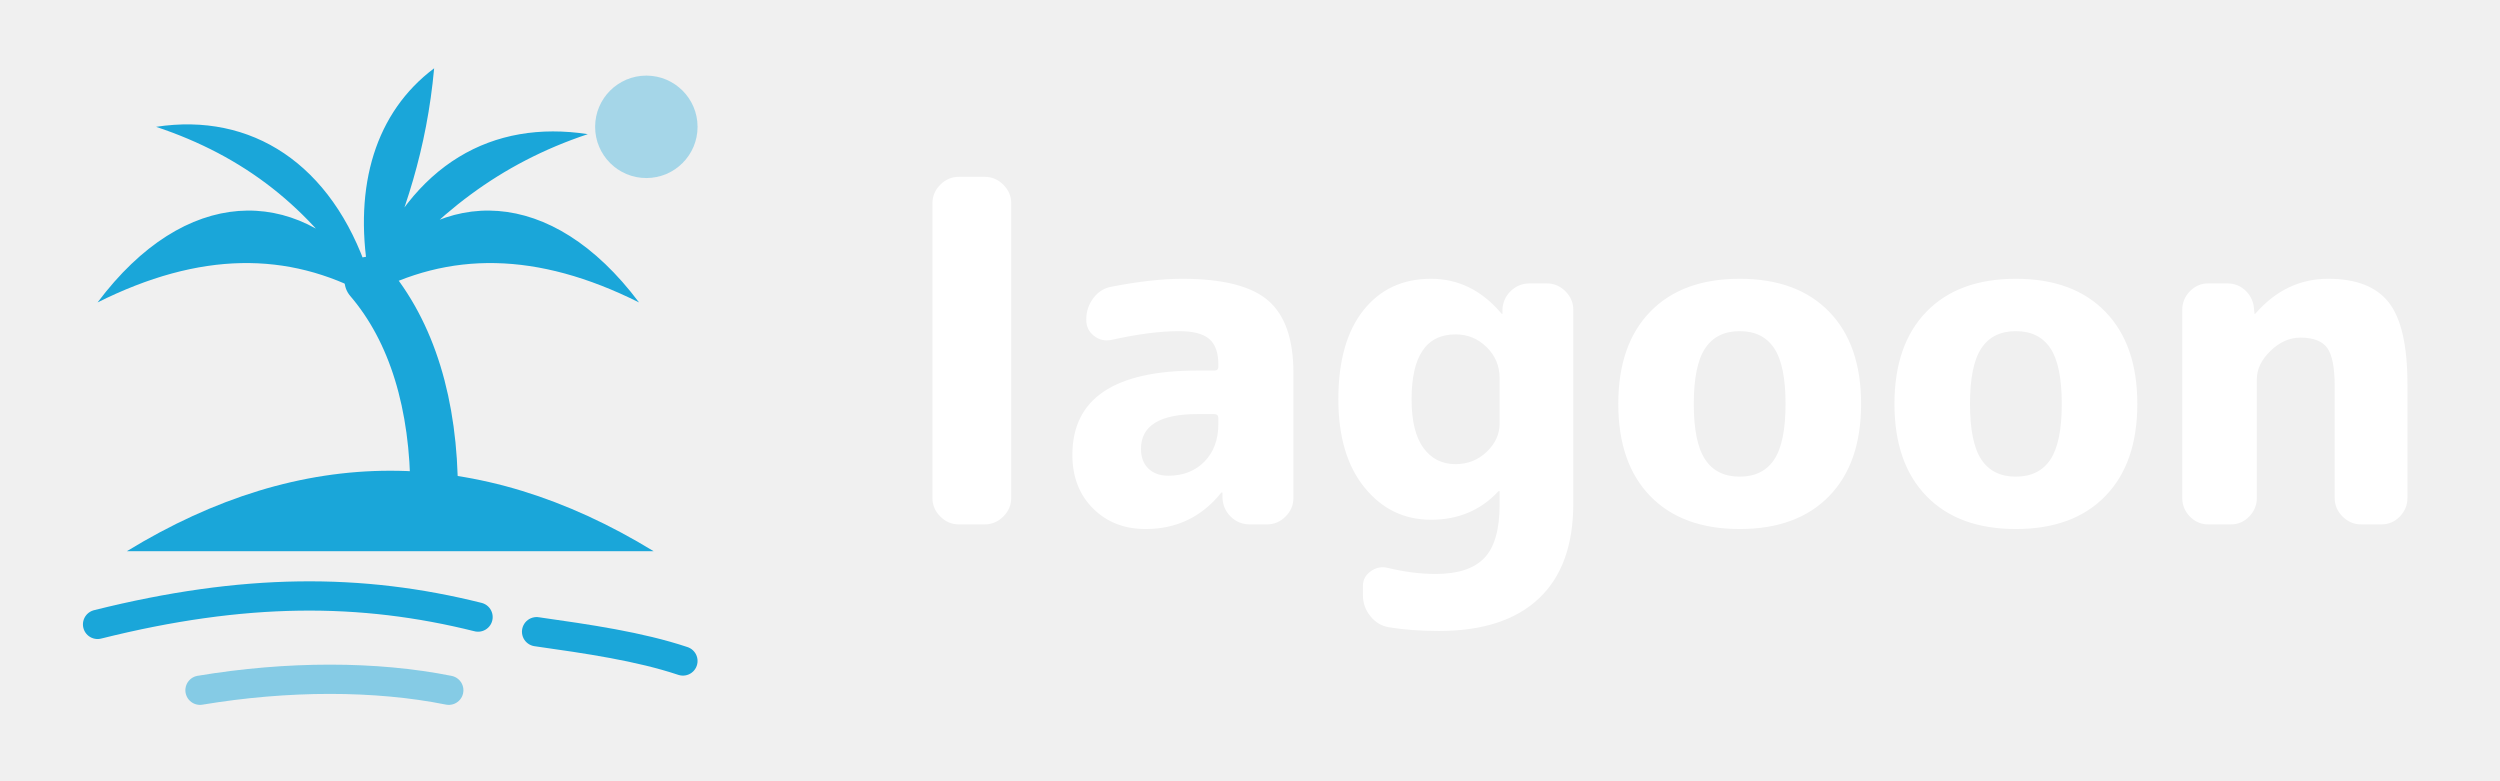
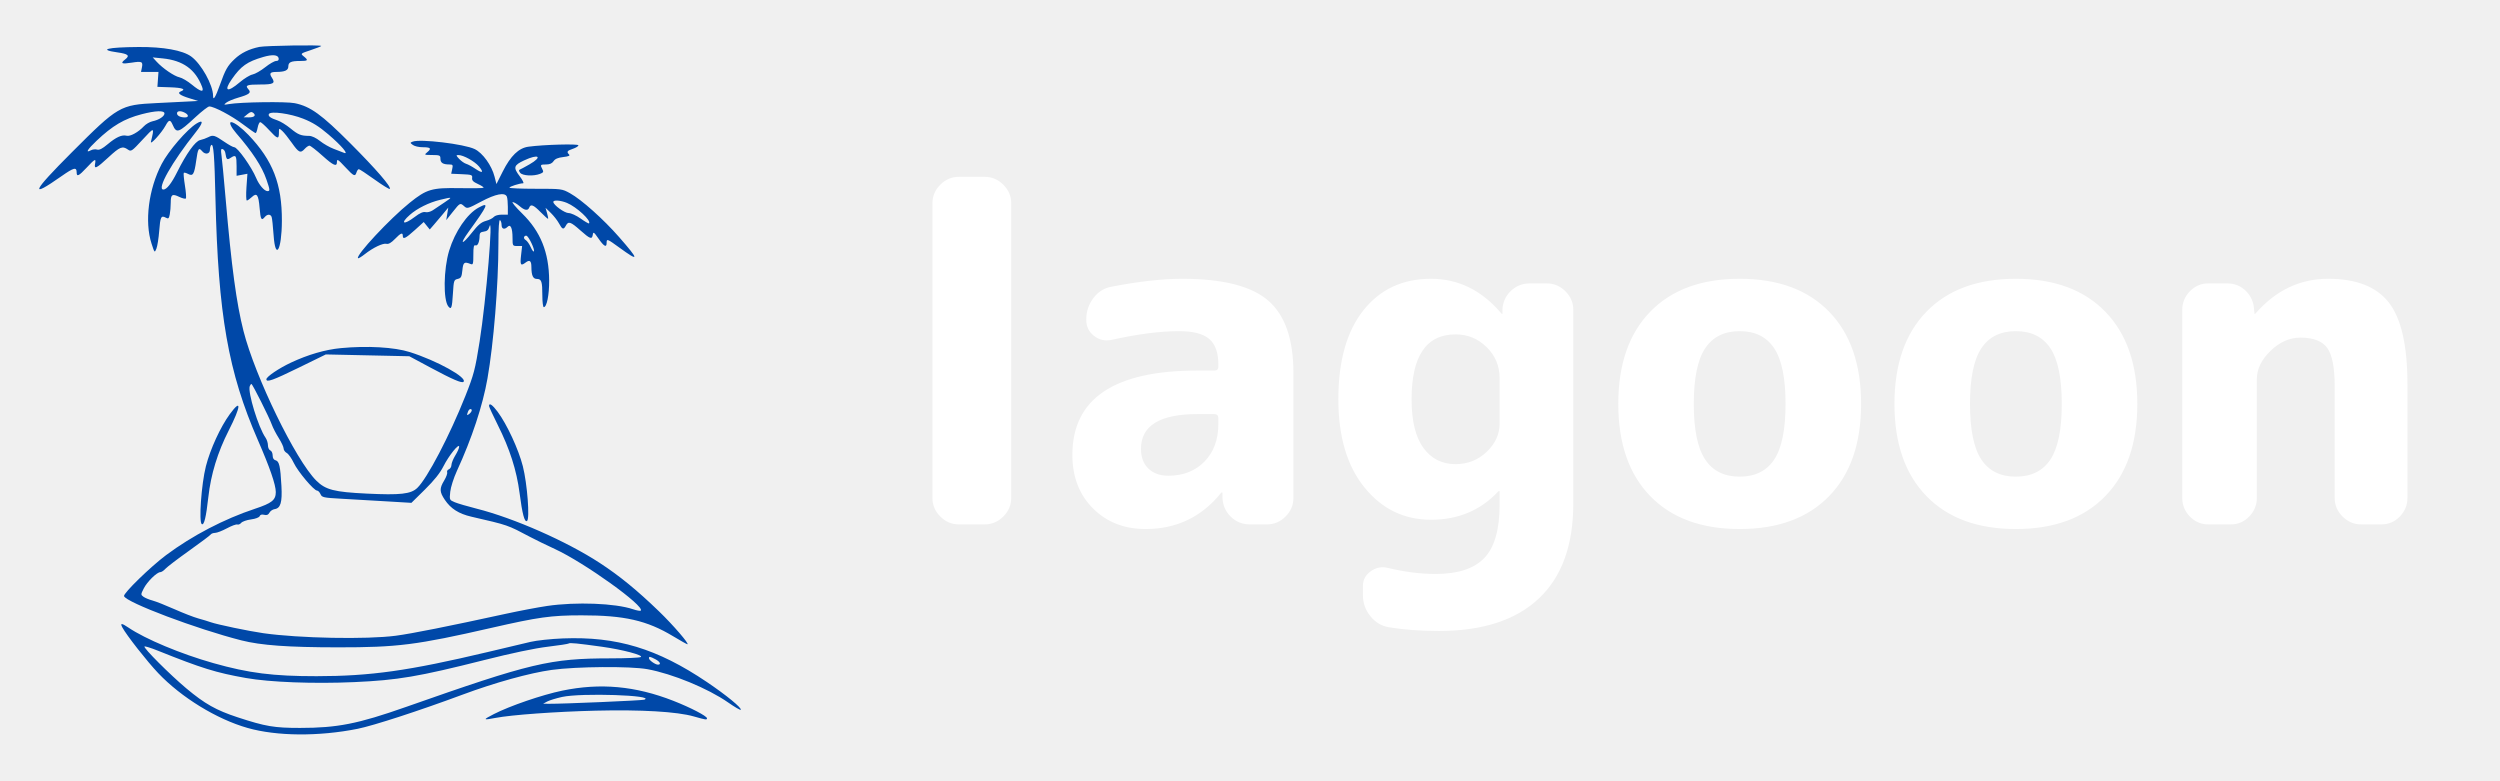
<svg xmlns="http://www.w3.org/2000/svg" viewBox="0 0 410 128" width="410" height="128">
  <g transform="translate(4 4)">
    <g transform="scale(1.2)">
-       <circle cx="85" cy="14" r="7" fill="#1aa6d9" opacity=".35" />
-       <path d="M14 72Q50 50 86 72Z" fill="#1aa6d9" />
-       <path d="M56 64C56 52 53 42 47 35" fill="none" stroke="#1aa6d9" stroke-width="6.5" stroke-linecap="round" />
-       <path d="M47 34C37 22 22 22 10 38C24 31 36 31 47 37ZM47 34C42 19 31 12 18 14C30 18 39 25 46 36ZM47 34C45 22 48 12 56 6C55 17 52 26 48 35ZM47 34C53 19 64 13 77 15C65 19 56 26 48 36ZM47 34C57 22 72 22 84 38C70 31 58 31 47 37Z" fill="#1aa6d9" />
-       <path d="M10 82C30 77 46 77 62 81" fill="none" stroke="#1aa6d9" stroke-width="4" stroke-linecap="round" />
-       <path d="M70 83C77 84 84 85 90 87" fill="none" stroke="#1aa6d9" stroke-width="4" stroke-linecap="round" />
-       <path d="M24 91C36 89 48 89 58 91" fill="none" stroke="#1aa6d9" stroke-width="4" stroke-linecap="round" opacity=".5" />
+       <path transform="translate(-3.786 -3.571) scale(0.21429)" fill="#0048a8" fill-rule="evenodd" d="M 167.500 31.034 C 160.983 32.362, 155.745 34.944, 151.668 38.839 C 147.176 43.130, 145.875 45.426, 142.383 55.223 C 139.542 63.194, 138 65.661, 138 62.235 C 138 55.337, 130.459 41.794, 124.022 37.131 C 118.570 33.181, 106.294 30.968, 90.500 31.086 C 70.350 31.236, 64.449 32.752, 77.085 34.532 C 83.860 35.486, 85.073 36.571, 82.015 38.939 C 78.624 41.564, 79.631 42.097, 86.054 41.074 C 92.604 40.032, 93.372 40.388, 92.626 44.121 L 92.050 47 97.615 47 L 103.180 47 102.840 51.750 L 102.500 56.500 110.750 56.790 C 118.518 57.064, 120.989 58.023, 117.437 59.386 C 114.889 60.364, 116.733 61.860, 122.801 63.737 L 128.500 65.500 123.500 65.771 C 120.750 65.921, 111.073 66.404, 101.996 66.845 C 78.680 67.979, 77.473 68.679, 47.929 98.246 C 22.458 123.737, 20.590 128.046, 41.325 113.474 C 49.203 107.938, 51 107.490, 51 111.059 C 51 114.058, 52.332 113.421, 57.403 108 C 62.717 102.320, 63.427 101.988, 62.755 105.500 C 62.027 109.312, 63.576 108.580, 71.223 101.500 C 78.580 94.689, 80.189 94.043, 83.690 96.496 C 85.726 97.921, 86.162 97.628, 92.975 90.246 C 100.647 81.933, 100.677 81.941, 98.367 91.500 C 97.760 94.012, 105.154 85.873, 107.680 81.250 C 109.846 77.284, 110.688 77.192, 112.251 80.750 C 114.697 86.318, 115.864 85.926, 126.673 75.904 C 130.768 72.107, 134.777 69, 135.581 69 C 138.646 69, 149.800 74.907, 156.995 80.340 C 161.117 83.453, 164.780 86, 165.134 86 C 165.488 86, 166.073 84.425, 166.434 82.500 C 166.795 80.575, 167.540 79, 168.088 79 C 168.637 79, 171.159 81.250, 173.692 84 C 179.075 89.844, 180 90.114, 180 85.845 C 180 82.700, 180.007 82.696, 182.109 84.595 C 183.269 85.643, 186.034 89.088, 188.254 92.250 C 192.650 98.514, 193.766 99.021, 196.500 96 C 197.495 94.900, 198.832 94, 199.471 94 C 200.110 94, 203.891 96.935, 207.875 100.523 C 214.755 106.720, 217 107.684, 217 104.441 C 217 102.251, 217.540 102.594, 222.597 108 C 227.795 113.557, 228.580 113.899, 229.500 111 C 229.849 109.900, 230.509 109, 230.966 109 C 231.424 109, 235.928 111.965, 240.976 115.590 C 246.023 119.214, 250.407 121.926, 250.718 121.615 C 251.891 120.443, 241.918 108.917, 225.500 92.470 C 207.133 74.072, 200.105 68.994, 190.142 66.926 C 184.662 65.788, 155.600 66.190, 148 67.509 C 144.731 68.076, 144.626 68.015, 146.406 66.584 C 147.455 65.741, 150.830 64.322, 153.906 63.431 C 161.237 61.308, 162.534 60.248, 160.523 58.025 C 158.250 55.514, 159.538 55, 168.108 55 C 176.603 55, 177.874 54.264, 175.538 50.698 C 173.676 47.856, 174.336 47.004, 178.417 46.986 C 183.809 46.962, 186 45.952, 186 43.490 C 186 40.772, 187.677 40, 193.582 40 C 198.581 40, 198.914 39.561, 195.817 37.053 C 193.647 35.296, 193.676 35.271, 200.317 33.061 C 203.993 31.838, 207 30.649, 207 30.418 C 207 29.653, 171.568 30.205, 167.500 31.034 M 170 37.448 C 159.691 40.451, 155.784 43.219, 149.905 51.680 C 144.579 59.344, 147.125 60.315, 154.976 53.614 C 157.802 51.201, 161.484 48.953, 163.158 48.618 C 164.832 48.284, 168.465 46.208, 171.231 44.005 C 173.998 41.802, 177.135 40, 178.204 40 C 179.514 40, 180.039 39.430, 179.815 38.250 C 179.393 36.028, 175.861 35.740, 170 37.448 M 102 40.451 C 105.889 44.700, 113.185 49.693, 116.565 50.419 C 118.251 50.781, 121.788 52.860, 124.424 55.039 C 130.097 59.727, 132.422 60.241, 130.997 56.493 C 126.766 45.365, 118.849 39.655, 105.843 38.354 L 99.500 37.719 102 40.451 M 92.324 73.991 C 81.288 76.884, 73.837 81.280, 63.750 90.849 C 57.902 96.398, 56.356 98.950, 60.038 96.980 C 61.159 96.380, 62.955 96.168, 64.031 96.510 C 65.417 96.950, 67.371 95.966, 70.743 93.129 C 76.173 88.561, 79.875 86.893, 82.853 87.672 C 85.165 88.276, 90.261 85.480, 93.893 81.614 C 95.190 80.233, 97.657 78.811, 99.376 78.454 C 103.503 77.595, 107 75.312, 107 73.477 C 107 71.434, 101.322 71.632, 92.324 73.991 M 115 73.393 C 115 74.922, 117.101 76, 120.082 76 C 122.557 76, 122.548 74.363, 120.066 73.035 C 117.350 71.582, 115 71.748, 115 73.393 M 159.879 73.952 L 157.500 75.933 160.691 75.967 C 164.333 76.005, 165.611 74.752, 163.618 73.098 C 162.579 72.236, 161.698 72.437, 159.879 73.952 M 173.635 73.781 C 172.833 75.079, 174.666 76.471, 179.021 77.871 C 180.957 78.494, 184.725 80.808, 187.394 83.014 C 192.252 87.029, 194.041 87.742, 199.333 87.779 C 201.005 87.791, 203.808 89.118, 206.172 91.018 C 208.376 92.789, 212.276 95.030, 214.839 95.997 C 217.403 96.965, 220.343 98.106, 221.374 98.533 C 225.044 100.053, 219.994 94.048, 211.528 86.823 C 205.558 81.728, 201.449 79.162, 195.500 76.812 C 187.251 73.553, 174.840 71.833, 173.635 73.781 M 127.500 79.858 C 121.366 83.626, 109.579 97.296, 105.205 105.713 C 96.849 121.793, 94.223 142.513, 98.768 156.500 C 100.705 162.463, 100.725 162.482, 101.858 159.688 C 102.485 158.141, 103.291 153.063, 103.649 148.404 C 104.343 139.373, 104.865 138.322, 107.860 139.925 C 109.501 140.803, 109.846 140.518, 110.381 137.846 C 110.721 136.143, 111 132.808, 111 130.434 C 111 125.116, 111.885 124.500, 116.419 126.663 C 118.375 127.595, 120.269 128.064, 120.629 127.705 C 120.988 127.345, 120.730 123.628, 120.056 119.444 C 119.381 115.261, 119.054 111.613, 119.329 111.338 C 119.604 111.063, 120.816 111.366, 122.022 112.012 C 125.173 113.698, 126.012 112.349, 127.237 103.616 C 128.337 95.775, 128.861 94.923, 131 97.500 C 133.028 99.944, 136 99.385, 136 96.559 C 136 95.216, 136.408 93.866, 136.906 93.558 C 138.302 92.696, 138.887 100.314, 139.516 127.500 C 141.234 201.888, 147.630 238.346, 166.581 281.800 C 174.218 299.313, 178 310.283, 178 314.926 C 178 320.010, 175.514 322.003, 164.697 325.589 C 145.076 332.094, 124.752 342.693, 108.079 355.116 C 98.156 362.510, 80.691 379.514, 81.213 381.274 C 82.392 385.247, 127.552 402.286, 156.092 409.525 C 168.579 412.692, 185.801 413.937, 217.500 413.964 C 255.677 413.996, 267.742 412.467, 315.500 401.545 C 345.564 394.669, 353.516 393.564, 373 393.549 C 400.292 393.529, 414.639 396.795, 431.297 406.821 C 436.030 409.669, 440.176 412, 440.510 412 C 442.012 412, 431.337 399.629, 422.370 390.978 C 408.342 377.444, 397.159 368.313, 384.500 360.057 C 363.403 346.298, 329.850 331.519, 306.062 325.508 C 300.321 324.057, 294.071 322.221, 292.173 321.428 C 288.740 319.993, 288.725 319.958, 289.267 314.743 C 289.569 311.844, 291.457 305.923, 293.490 301.500 C 303.056 280.692, 309.958 259.837, 312.996 242.560 C 316.936 220.162, 319.959 183.014, 319.985 156.691 C 319.995 146.410, 320.350 141.098, 321 141.500 C 321.550 141.840, 322 143.216, 322 144.559 C 322 147.189, 323.837 147.763, 325.842 145.758 C 327.745 143.855, 328.967 146.573, 328.985 152.750 C 329 157.932, 329.039 158, 332.050 158 L 335.099 158 334.420 164 C 333.717 170.220, 334.187 170.931, 337.397 168.500 C 339.916 166.594, 340.997 167.434, 341.014 171.309 C 341.037 176.808, 342.034 179, 344.510 179 C 347.468 179, 348 180.614, 348 189.582 C 348 193.662, 348.415 197, 348.922 197 C 350.834 197, 352.407 189.194, 352.347 180 C 352.231 162.048, 346.859 148.729, 335.104 137.250 C 331.020 133.262, 328.314 130.001, 329.090 130.001 C 329.865 130.002, 331.807 131.127, 333.406 132.501 C 336.712 135.345, 338.802 135.680, 339.638 133.500 C 340.583 131.039, 342.341 131.753, 346.979 136.479 C 349.397 138.943, 351.508 140.825, 351.671 140.663 C 351.833 140.500, 351.532 138.855, 351.002 137.006 L 350.038 133.644 353.410 136.913 C 355.265 138.711, 357.609 141.716, 358.619 143.591 C 360.737 147.524, 361.515 147.774, 363 145 C 364.592 142.025, 366.034 142.495, 372.211 148 C 378.478 153.586, 379.717 154.013, 380.180 150.750 C 380.461 148.777, 380.905 149.084, 383.798 153.250 C 387.328 158.334, 389 159.218, 389 156 C 389 153.228, 389.328 153.350, 397.169 159.054 C 409.923 168.330, 409.884 167.104, 396.959 152.320 C 387.042 140.977, 372.990 128.423, 365.672 124.366 C 360.556 121.531, 360.320 121.500, 343.750 121.502 C 334.538 121.502, 327 121.186, 327 120.799 C 327 120.083, 333.471 118.016, 335.743 118.006 C 336.427 118.003, 335.433 115.964, 333.534 113.476 C 329.309 107.942, 329.717 106.506, 336.402 103.394 C 345.784 99.025, 348.379 101.022, 339.750 105.970 C 336.863 107.625, 334.050 109.136, 333.500 109.327 C 332.909 109.533, 333.061 110.355, 333.872 111.337 C 335.435 113.230, 342.302 113.596, 346.475 112.009 C 348.667 111.176, 348.915 110.710, 348.040 109.075 C 346.511 106.217, 346.675 106, 350.378 106 C 352.699 106, 354.192 105.344, 355.148 103.903 C 356.124 102.434, 357.975 101.644, 361.333 101.266 C 364.717 100.884, 365.813 100.413, 365.063 99.663 C 363.332 97.932, 363.806 97.219, 367.500 96 C 369.425 95.365, 371 94.369, 371 93.788 C 371 92.729, 348.832 93.343, 339.103 94.671 C 332.931 95.513, 327.784 100.486, 322.775 110.445 L 318.724 118.500 317.524 113.782 C 315.702 106.609, 309.949 98.635, 304.822 96.173 C 298.116 92.952, 270.098 89.586, 265.340 91.430 C 263.572 92.115, 263.576 92.199, 265.441 93.571 C 266.509 94.357, 269.246 95, 271.524 95 C 276.729 95, 277.506 95.755, 274.707 98.091 C 272.507 99.928, 272.516 99.934, 277.750 99.967 C 282.611 99.998, 283 100.177, 283 102.393 C 283 104.951, 284.647 106, 288.661 106 C 290.907 106, 291.094 106.297, 290.510 108.953 L 289.862 111.905 296.681 112.203 C 302.936 112.475, 303.476 112.672, 303.216 114.583 C 302.999 116.169, 303.895 117.100, 306.976 118.489 C 309.200 119.492, 310.779 120.554, 310.485 120.848 C 310.190 121.143, 303.439 121.260, 295.482 121.109 C 277.517 120.768, 274.288 121.704, 263.441 130.400 C 250.744 140.578, 228.788 164.122, 230.447 165.780 C 230.700 166.034, 232.616 164.897, 234.704 163.254 C 240.057 159.041, 246.370 156.023, 248.606 156.607 C 249.883 156.941, 251.637 155.938, 253.949 153.552 C 257.683 149.700, 259 149.165, 259 151.500 C 259 154.039, 260.752 153.205, 266.662 147.854 L 272.344 142.707 274.270 145.086 L 276.196 147.464 278.848 144.415 C 280.307 142.739, 282.964 139.597, 284.753 137.433 L 288.006 133.500 287.357 137.500 L 286.708 141.500 290.877 136.250 C 295.549 130.367, 295.610 130.337, 298.228 132.706 C 300.022 134.330, 300.541 134.184, 308.921 129.706 C 318.254 124.720, 324.243 123.584, 325.393 126.582 C 325.727 127.452, 326 130.377, 326 133.082 L 326 138 322.122 138 C 319.904 138, 317.715 138.639, 317.006 139.493 C 316.325 140.314, 314.054 141.447, 311.961 142.011 C 309.018 142.803, 306.984 144.525, 302.995 149.602 C 296.740 157.561, 294.961 157.263, 300.772 149.230 C 313.553 131.563, 314.306 129.765, 307.359 133.506 C 300.037 137.449, 292.242 148.848, 288.557 161 C 284.984 172.786, 284.717 192.544, 288.076 196.592 C 289.957 198.858, 290.417 197.531, 290.978 188.230 C 291.474 180.013, 291.625 179.554, 294 179.001 C 296.158 178.500, 296.568 177.741, 297 173.460 C 297.513 168.366, 298.212 167.839, 302.250 169.496 C 303.812 170.137, 304 169.508, 304 163.638 C 304 158.485, 304.296 157.176, 305.369 157.588 C 306.792 158.134, 307.961 155.333, 307.986 151.316 C 307.997 149.691, 308.693 149.052, 310.710 148.816 C 312.611 148.595, 313.627 147.753, 314.111 146 C 316.941 135.745, 312.171 192.548, 307.981 219 C 305.163 236.793, 304.315 240.030, 298.874 253.745 C 288.944 278.778, 274.516 306.346, 268.218 312.320 C 264.125 316.202, 257.481 316.945, 236.073 315.914 C 215.196 314.909, 209.755 313.507, 203.811 307.604 C 190.696 294.582, 164.833 241.419, 157.411 212.228 C 152.904 194.501, 149.751 171.172, 146.028 128 C 144.913 115.075, 143.716 102.530, 143.368 100.122 C 142.866 96.650, 143.020 95.840, 144.117 96.205 C 144.878 96.459, 145.639 97.528, 145.809 98.583 C 146.522 103.018, 146.870 103.316, 149.396 101.660 C 152.559 99.588, 153 100.275, 153 107.278 L 153 113.223 156.454 112.575 L 159.908 111.927 159.305 120.463 C 158.974 125.159, 159.078 129, 159.537 129 C 159.996 129, 161.419 128.016, 162.699 126.813 C 165.927 123.781, 166.970 125.250, 167.690 133.845 C 168.306 141.191, 168.840 142.103, 171 139.500 C 172.581 137.595, 174.623 137.574, 175.344 139.454 C 175.651 140.254, 176.215 145.445, 176.596 150.989 C 177.748 167.703, 181.813 160.797, 181.888 142 C 181.982 118.510, 176.135 103.461, 160.585 87.173 C 156.182 82.560, 151.375 79, 149.550 79 C 147.961 79, 149.436 82.221, 152.804 86.109 C 163.110 98.005, 169.183 107.312, 172.019 115.555 C 174.361 122.362, 174.417 123, 172.674 123 C 170.757 123, 167.337 119.052, 165.551 114.776 C 162.531 107.548, 153.611 95, 151.494 95 C 150.796 95, 148.036 93.498, 145.362 91.662 C 139.042 87.323, 137.992 87.009, 135 88.567 C 133.625 89.283, 131.245 90.136, 129.711 90.463 C 126.652 91.115, 120.954 99.080, 115.019 111 C 111.492 118.084, 108.397 122, 106.326 122 C 101.846 122, 111.647 104.646, 127.054 85.297 C 131.786 79.355, 131.969 77.113, 127.500 79.858 M 294.984 102.483 C 296.267 103.848, 298.258 105.243, 299.408 105.583 C 300.559 105.922, 303.196 107.347, 305.268 108.749 C 309.934 111.904, 310.909 111.234, 307.518 107.203 C 304.802 103.976, 297.622 100, 294.510 100 C 292.826 100, 292.870 100.233, 294.984 102.483 M 282.773 128.555 C 275.727 130.263, 268.223 133.987, 263.537 138.102 C 257.042 143.804, 259.535 144.868, 266.656 139.433 C 269.842 137.001, 272.004 136.035, 273.451 136.398 C 274.623 136.693, 276.715 136.163, 278.124 135.215 C 279.527 134.272, 282.861 132.037, 285.533 130.250 C 290.937 126.635, 290.868 126.593, 282.773 128.555 M 355 129.896 C 355 131.810, 362.151 137, 364.788 137 C 366.290 137, 369.707 138.565, 372.424 140.496 C 375.128 142.419, 377.526 143.808, 377.752 143.582 C 379.406 141.928, 369.940 133.126, 363.705 130.521 C 359.679 128.839, 355 128.503, 355 129.896 M 336.429 152.115 C 336.038 152.747, 336.462 153.679, 337.369 154.187 C 338.277 154.695, 339.740 156.773, 340.621 158.805 C 341.502 160.837, 342.424 161.971, 342.670 161.325 C 343.156 160.045, 339.614 152.498, 338.083 151.552 C 337.564 151.230, 336.819 151.484, 336.429 152.115 M 219.500 223.125 C 209.548 224.071, 198.598 227.252, 187.676 232.371 C 179.967 235.985, 172 241.390, 172 243.006 C 172 245.153, 176.163 243.658, 192.709 235.567 L 209.919 227.153 236.538 227.733 L 263.158 228.313 276.829 235.643 C 290.741 243.103, 296.677 245.656, 297.710 244.624 C 300.360 241.974, 280.905 231.187, 263.500 225.657 C 253.615 222.516, 236.362 221.523, 219.500 223.125 M 161.404 247.389 C 159.971 251.123, 166.884 273.713, 171.458 280.243 C 172.306 281.454, 173 283.647, 173 285.116 C 173 286.584, 173.675 288.045, 174.500 288.362 C 175.325 288.678, 176 290.118, 176 291.562 C 176 293.297, 176.642 294.355, 177.893 294.682 C 180.204 295.287, 180.914 298.408, 181.602 311 C 182.177 321.530, 181.073 325.267, 177.223 325.820 C 175.998 325.996, 174.529 327.012, 173.958 328.079 C 173.212 329.471, 172.265 329.854, 170.596 329.435 C 169.076 329.053, 168.081 329.348, 167.721 330.285 C 167.400 331.122, 165.096 331.995, 162.191 332.380 C 159.452 332.744, 156.641 333.727, 155.945 334.566 C 155.249 335.405, 154.127 335.879, 153.451 335.620 C 152.775 335.360, 149.810 336.447, 146.861 338.034 C 143.912 339.622, 140.514 340.938, 139.309 340.960 C 138.104 340.982, 136.845 341.442, 136.511 341.982 C 136.177 342.523, 129.963 347.190, 122.702 352.354 C 115.441 357.518, 108.643 362.701, 107.595 363.872 C 106.547 365.042, 105.100 366, 104.380 366 C 102.195 366, 96.011 372.058, 93.828 376.336 C 91.846 380.223, 91.838 380.408, 93.606 381.701 C 94.614 382.438, 97.216 383.520, 99.388 384.105 C 101.561 384.690, 107.875 387.185, 113.419 389.651 C 118.964 392.116, 125.750 394.748, 128.500 395.501 C 131.250 396.253, 134.850 397.350, 136.500 397.939 C 140.614 399.406, 160.861 403.633, 170 404.932 C 192.923 408.190, 235.978 409.014, 254.564 406.550 C 264.874 405.183, 288.033 400.566, 324.500 392.606 C 333.300 390.686, 345.283 388.413, 351.128 387.557 C 369.489 384.867, 394.531 385.828, 405.801 389.654 C 408.215 390.473, 410.454 390.880, 410.776 390.557 C 413.582 387.751, 374.824 359.926, 356.084 351.293 C 350.813 348.865, 343.800 345.450, 340.500 343.704 C 325.566 335.804, 326.474 336.118, 302.758 330.641 C 294.718 328.783, 289.608 325.539, 285.804 319.874 C 282.384 314.781, 282.314 312.651, 285.399 307.554 C 286.712 305.384, 287.563 303.025, 287.290 302.313 C 287.016 301.600, 287.514 300.740, 288.396 300.401 C 289.278 300.063, 290.014 298.822, 290.031 297.643 C 290.048 296.464, 291.171 293.700, 292.526 291.500 C 293.881 289.300, 294.973 286.825, 294.953 286 C 294.893 283.535, 288.335 291.714, 284.917 298.515 C 282.773 302.783, 279.040 307.463, 273.139 313.284 L 264.500 321.806 248.500 320.851 C 239.700 320.325, 226.875 319.582, 220 319.198 C 208.325 318.546, 207.435 318.351, 206.513 316.250 C 205.970 315.012, 204.995 314, 204.347 314 C 202.307 314, 192.078 301.858, 189.466 296.337 C 188.091 293.430, 186.074 290.575, 184.983 289.991 C 183.892 289.407, 183 288.134, 183 287.161 C 183 286.188, 181.593 283.172, 179.872 280.460 C 178.152 277.747, 176.186 273.943, 175.502 272.006 C 173.887 267.428, 163.141 246, 162.460 246 C 162.173 246, 161.697 246.625, 161.404 247.389 M 314 260.017 C 314 260.576, 316.505 266.028, 319.567 272.133 C 327.232 287.417, 331.584 300.992, 333.471 315.500 C 335.228 329.011, 336.646 334.337, 338.226 333.361 C 340.112 332.195, 338.399 309.660, 335.575 298.500 C 332.860 287.771, 325.457 271.758, 319.509 263.750 C 316.161 259.243, 314 257.778, 314 260.017 M 148.691 265.221 C 142.722 273.356, 136.198 287.570, 133.417 298.500 C 130.540 309.807, 128.819 334.152, 130.810 335.382 C 132.273 336.286, 133.557 330.982, 134.987 318.134 C 136.602 303.628, 140.905 289.558, 147.977 275.669 C 155.911 260.085, 156.266 254.898, 148.691 265.221 M 300.607 263.582 C 299.668 266.028, 299.872 266.351, 301.500 265 C 303.162 263.620, 303.490 262, 302.107 262 C 301.616 262, 300.941 262.712, 300.607 263.582 M 80.129 401.250 C 82.741 406.151, 95.908 422.929, 103 430.395 C 117.755 445.928, 140.315 459.770, 160 465.370 C 178.618 470.665, 205.343 470.882, 230.115 465.938 C 240.233 463.919, 269.598 454.360, 297.155 444.115 C 317.807 436.437, 339.984 430.287, 354 428.351 C 369.789 426.169, 404.072 425.912, 415 427.894 C 430.879 430.773, 453.637 440.150, 466.438 449.087 C 470.586 451.984, 474.227 454.106, 474.529 453.804 C 475.523 452.810, 465.265 444.387, 452.976 436.106 C 421.226 414.713, 395.454 406.909, 361.063 408.271 C 353.603 408.567, 344.350 409.555, 340.500 410.468 C 336.650 411.381, 324.275 414.315, 313 416.988 C 262.646 428.925, 238.469 432.333, 204 432.357 C 176.294 432.375, 160.830 430.418, 138.227 424.029 C 117.473 418.164, 94.782 408.677, 84.018 401.365 C 79.659 398.404, 78.595 398.373, 80.129 401.250 M 364.831 411.502 C 364.543 411.790, 358.501 412.723, 351.404 413.574 C 343.153 414.563, 328.584 417.623, 311 422.059 C 268.900 432.680, 255.900 434.886, 228.018 436.137 C 202.303 437.290, 174.235 436.228, 159 433.524 C 139.811 430.119, 130.812 427.326, 102.644 416.030 C 98.323 414.297, 94.545 413.122, 94.248 413.419 C 93.400 414.266, 110.512 431.391, 120.936 440.127 C 132.704 449.991, 139.997 454.099, 153.719 458.596 C 171.515 464.429, 176.966 465.354, 193.500 465.349 C 217.327 465.343, 230.380 462.759, 261 451.987 C 341.135 423.795, 352.844 421.018, 391.711 420.985 C 401.495 420.976, 410.088 420.596, 410.808 420.140 C 412.632 418.983, 399.066 415.394, 386 413.577 C 370.415 411.410, 365.414 410.920, 364.831 411.502 M 416 420.943 C 416 422.141, 420.033 425, 421.723 425 C 423.997 425, 423.078 423.092, 420.050 421.526 C 416.612 419.748, 416 419.660, 416 420.943 M 360.698 441.578 C 347.815 444.250, 327.252 451.302, 317 456.565 C 309.898 460.211, 310.039 460.514, 318.114 458.969 C 328.325 457.016, 356.568 454.972, 382 454.347 C 411.088 453.632, 433.925 454.976, 444.606 458.030 C 452.318 460.236, 453 460.332, 453 459.211 C 453 457.798, 442.507 452.350, 431.493 448.044 C 407.317 438.591, 384.951 436.549, 360.698 441.578 M 360.556 445.603 C 356.736 446.448, 352.461 447.765, 351.056 448.530 L 348.500 449.920 352.260 449.960 C 360.697 450.050, 411.609 447.864, 413 447.352 C 420.752 444.499, 372.771 442.899, 360.556 445.603" />
    </g>
    <path d="M157.50 82L153.25 82Q151.50 82 150.21 80.71Q148.92 79.42 148.92 77.67L148.92 77.67L148.92 29.33Q148.92 27.58 150.21 26.29Q151.50 25 153.25 25L153.25 25L157.50 25Q159.25 25 160.54 26.29Q161.84 27.58 161.84 29.33L161.84 29.33L161.84 77.67Q161.84 79.42 160.54 80.71Q159.25 82 157.50 82L157.50 82ZM195.12 63.91L192.39 63.91Q183.12 63.91 183.12 69.61L183.12 69.61Q183.12 71.66 184.33 72.84Q185.55 74.02 187.60 74.02L187.60 74.02Q191.25 74.02 193.53 71.70Q195.81 69.38 195.81 65.51L195.81 65.51L195.81 64.60Q195.81 63.91 195.12 63.91L195.12 63.91ZM183.88 82.76L183.88 82.76Q178.63 82.76 175.25 79.38Q171.87 76.00 171.87 70.60L171.87 70.60Q171.87 56.77 192.39 56.77L192.39 56.77L195.12 56.77Q195.81 56.77 195.81 56.16L195.81 56.16L195.81 55.78Q195.81 52.89 194.33 51.60Q192.84 50.31 189.35 50.31L189.35 50.31Q184.71 50.31 178.25 51.75L178.25 51.75Q176.66 52.06 175.40 51.07Q174.15 50.08 174.15 48.48L174.15 48.48L174.15 48.33Q174.15 46.43 175.33 44.87Q176.50 43.32 178.33 43.01L178.33 43.01Q185.02 41.72 189.88 41.72L189.88 41.72Q199.84 41.72 203.98 45.29Q208.12 48.86 208.12 57.15L208.12 57.15L208.12 77.67Q208.12 79.42 206.83 80.71Q205.54 82 203.79 82L203.79 82L200.98 82Q199.15 82 197.86 80.75Q196.57 79.49 196.49 77.67L196.49 77.67L196.49 76.83Q196.49 76.76 196.42 76.76L196.42 76.76Q196.26 76.76 196.26 76.83L196.26 76.83Q191.48 82.76 183.88 82.76ZM234.72 50.84L234.72 50.84Q227.50 50.84 227.50 61.48L227.50 61.48Q227.50 66.80 229.44 69.46Q231.38 72.12 234.72 72.12L234.72 72.12Q237.68 72.12 239.81 70.11Q241.94 68.09 241.94 65.43L241.94 65.43L241.94 58.06Q241.94 55.02 239.81 52.93Q237.68 50.84 234.72 50.84ZM230.69 81.24L230.69 81.24Q224.08 81.24 219.79 75.96Q215.49 70.68 215.49 61.48L215.49 61.48Q215.49 52.06 219.60 46.89Q223.70 41.72 230.69 41.72L230.69 41.72Q237.38 41.72 242.17 47.34L242.17 47.34L242.32 47.50Q242.40 47.50 242.40 47.42L242.40 47.42L242.40 46.81Q242.47 44.99 243.76 43.73Q245.06 42.48 246.88 42.48L246.88 42.48L249.69 42.48Q251.44 42.48 252.73 43.77Q254.02 45.06 254.02 46.81L254.02 46.81L254.02 78.58Q254.02 88.84 248.36 94.16Q242.70 99.48 231.98 99.48L231.98 99.48Q227.42 99.48 223.78 98.87L223.78 98.87Q221.95 98.57 220.74 97.05Q219.52 95.53 219.52 93.63L219.52 93.63L219.52 92.11Q219.52 90.59 220.81 89.68Q222.10 88.76 223.62 89.14L223.62 89.14Q227.73 90.13 231.45 90.13L231.45 90.13Q236.92 90.13 239.43 87.51Q241.94 84.89 241.94 78.73L241.94 78.73L241.94 76.60Q241.94 76.53 241.86 76.53Q241.79 76.53 241.71 76.60L241.71 76.60Q237.38 81.24 230.69 81.24ZM286.97 53.12Q285.11 50.31 281.31 50.31Q277.51 50.31 275.65 53.12Q273.78 55.93 273.78 62.24Q273.78 68.55 275.65 71.36Q277.51 74.17 281.31 74.17Q285.11 74.17 286.97 71.36Q288.83 68.55 288.83 62.24Q288.83 55.93 286.97 53.12ZM295.98 77.36Q290.73 82.76 281.31 82.76Q271.88 82.76 266.64 77.36Q261.40 71.97 261.40 62.24Q261.40 52.51 266.64 47.12Q271.88 41.72 281.31 41.72Q290.73 41.72 295.98 47.12Q301.22 52.51 301.22 62.24Q301.22 71.97 295.98 77.36ZM332.27 53.12Q330.40 50.31 326.60 50.31Q322.80 50.31 320.94 53.12Q319.08 55.93 319.08 62.24Q319.08 68.55 320.94 71.36Q322.80 74.17 326.60 74.17Q330.40 74.17 332.27 71.36Q334.13 68.55 334.13 62.24Q334.13 55.93 332.27 53.12ZM341.27 77.36Q336.03 82.76 326.60 82.76Q317.18 82.76 311.94 77.36Q306.69 71.97 306.69 62.24Q306.69 52.51 311.94 47.12Q317.18 41.72 326.60 41.72Q336.03 41.72 341.27 47.12Q346.52 52.51 346.52 62.24Q346.52 71.97 341.27 77.36ZM361.87 82L358.14 82Q356.40 82 355.14 80.71Q353.89 79.42 353.89 77.67L353.89 77.67L353.89 46.81Q353.89 45.06 355.14 43.77Q356.40 42.48 358.14 42.48L358.14 42.48L361.26 42.48Q363.08 42.48 364.34 43.73Q365.59 44.99 365.67 46.81L365.67 46.81L365.74 47.42Q365.74 47.50 365.82 47.50L365.82 47.50L365.97 47.34Q370.91 41.72 377.83 41.72Q384.74 41.72 387.78 45.63Q390.82 49.55 390.82 58.97L390.82 58.97L390.82 77.67Q390.82 79.42 389.57 80.71Q388.32 82 386.57 82L386.57 82L383.22 82Q381.48 82 380.18 80.71Q378.89 79.42 378.89 77.67L378.89 77.67L378.89 59.35Q378.89 54.79 377.68 53.08Q376.46 51.37 373.27 51.37L373.27 51.37Q370.61 51.37 368.37 53.54Q366.12 55.70 366.12 58.21L366.12 58.21L366.12 77.67Q366.12 79.42 364.87 80.71Q363.62 82 361.87 82L361.87 82Z" fill="#ffffff" />
  </g>
</svg>
